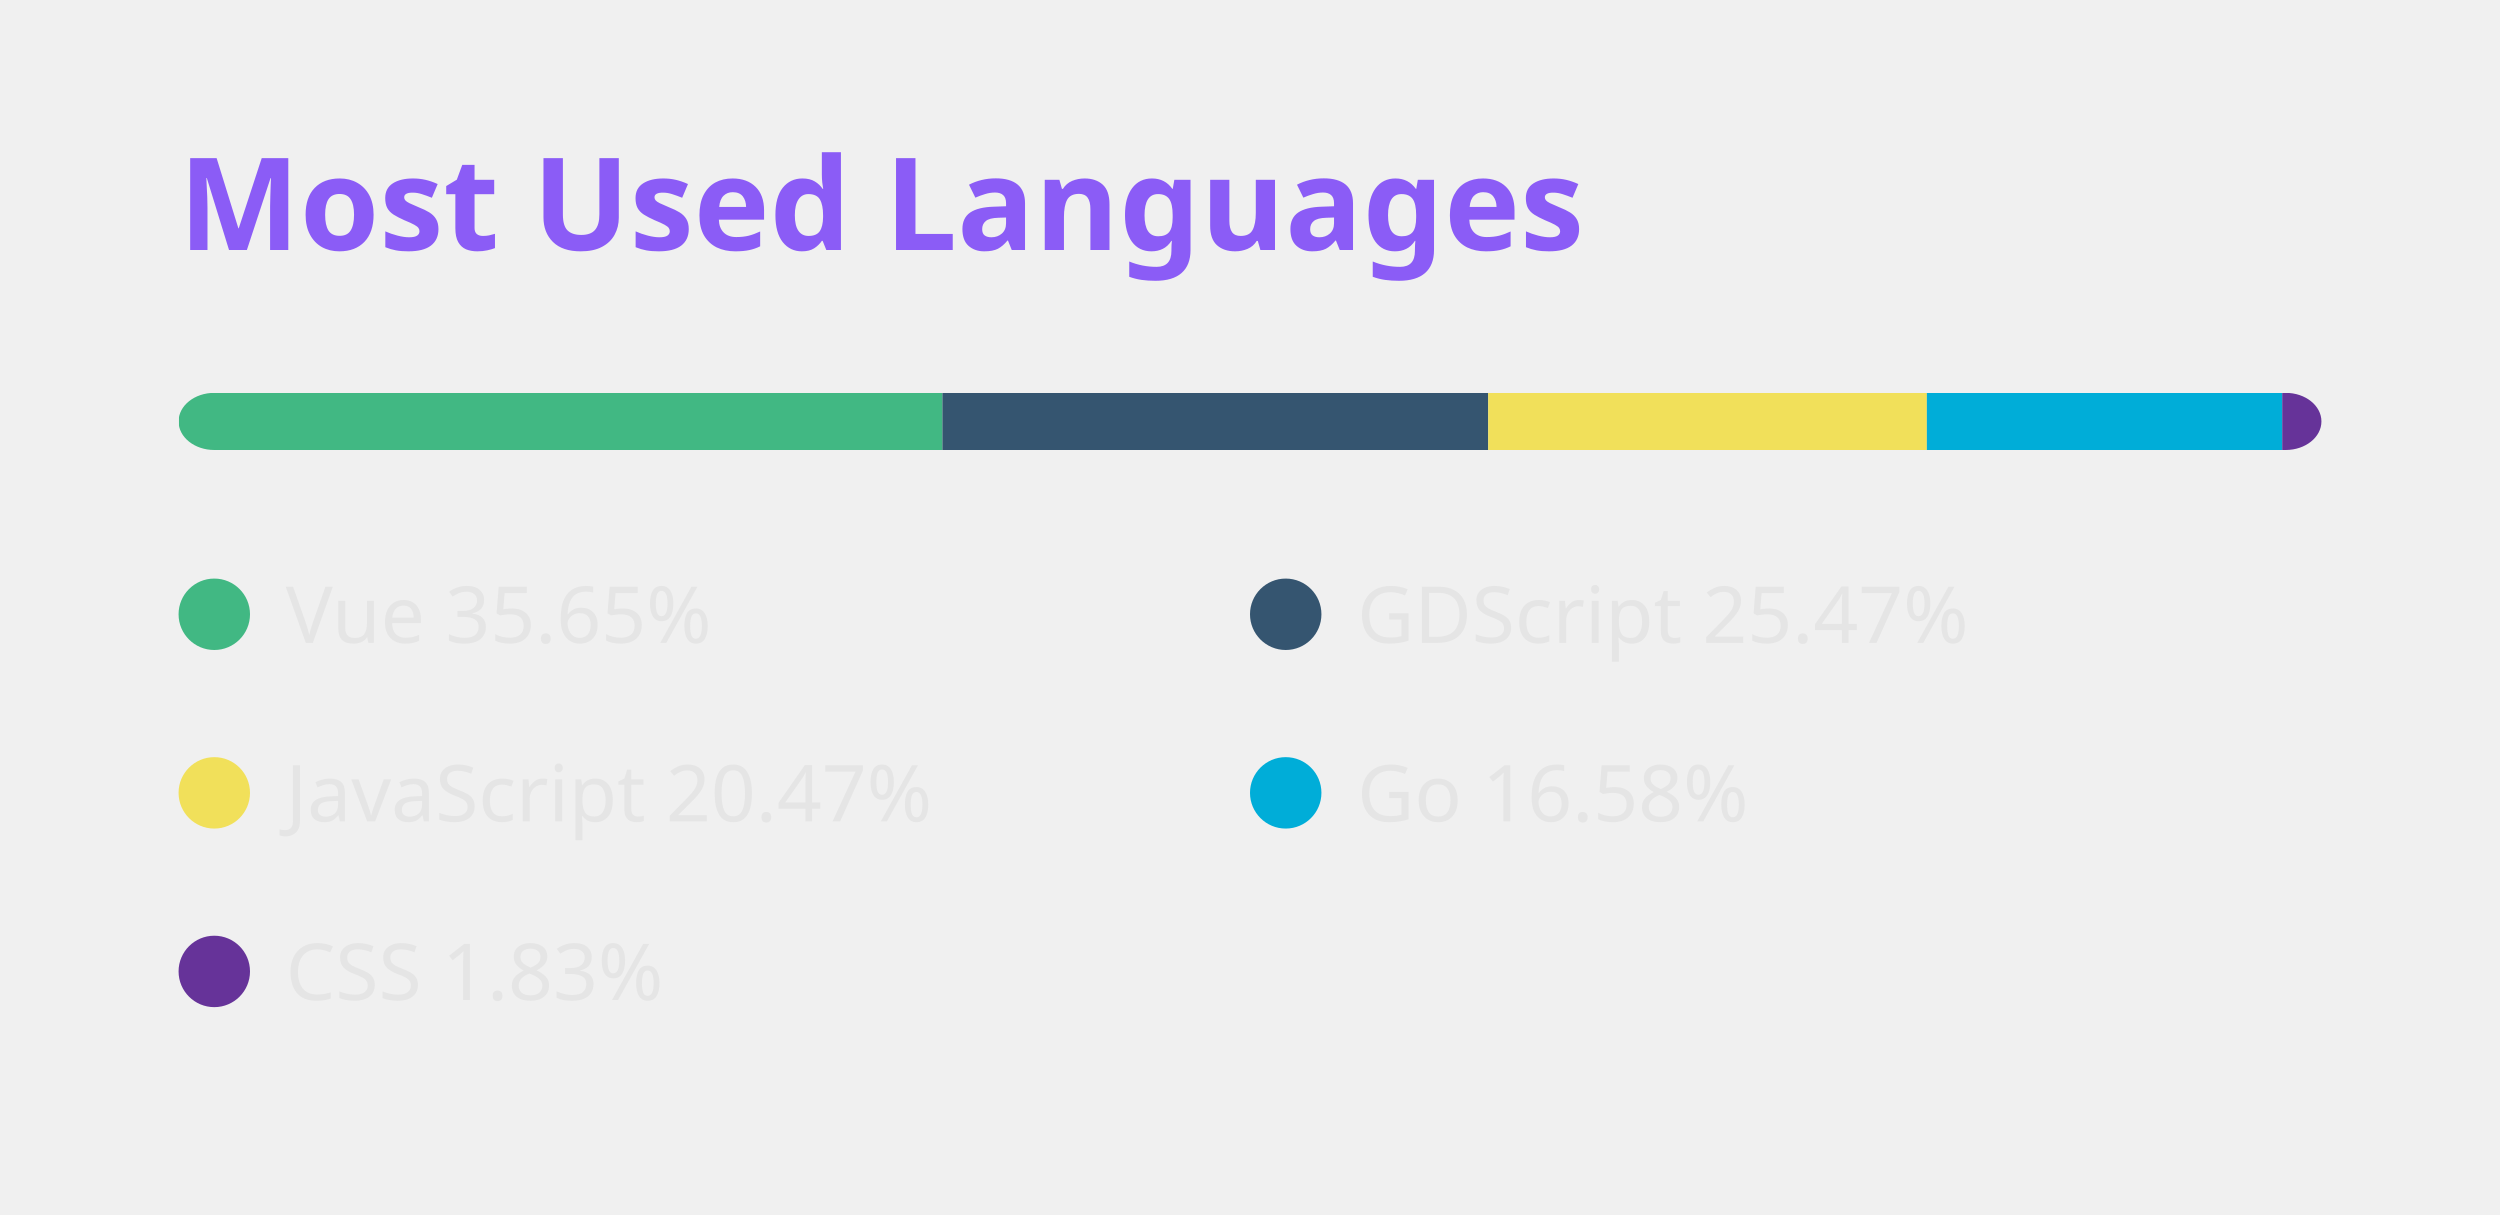
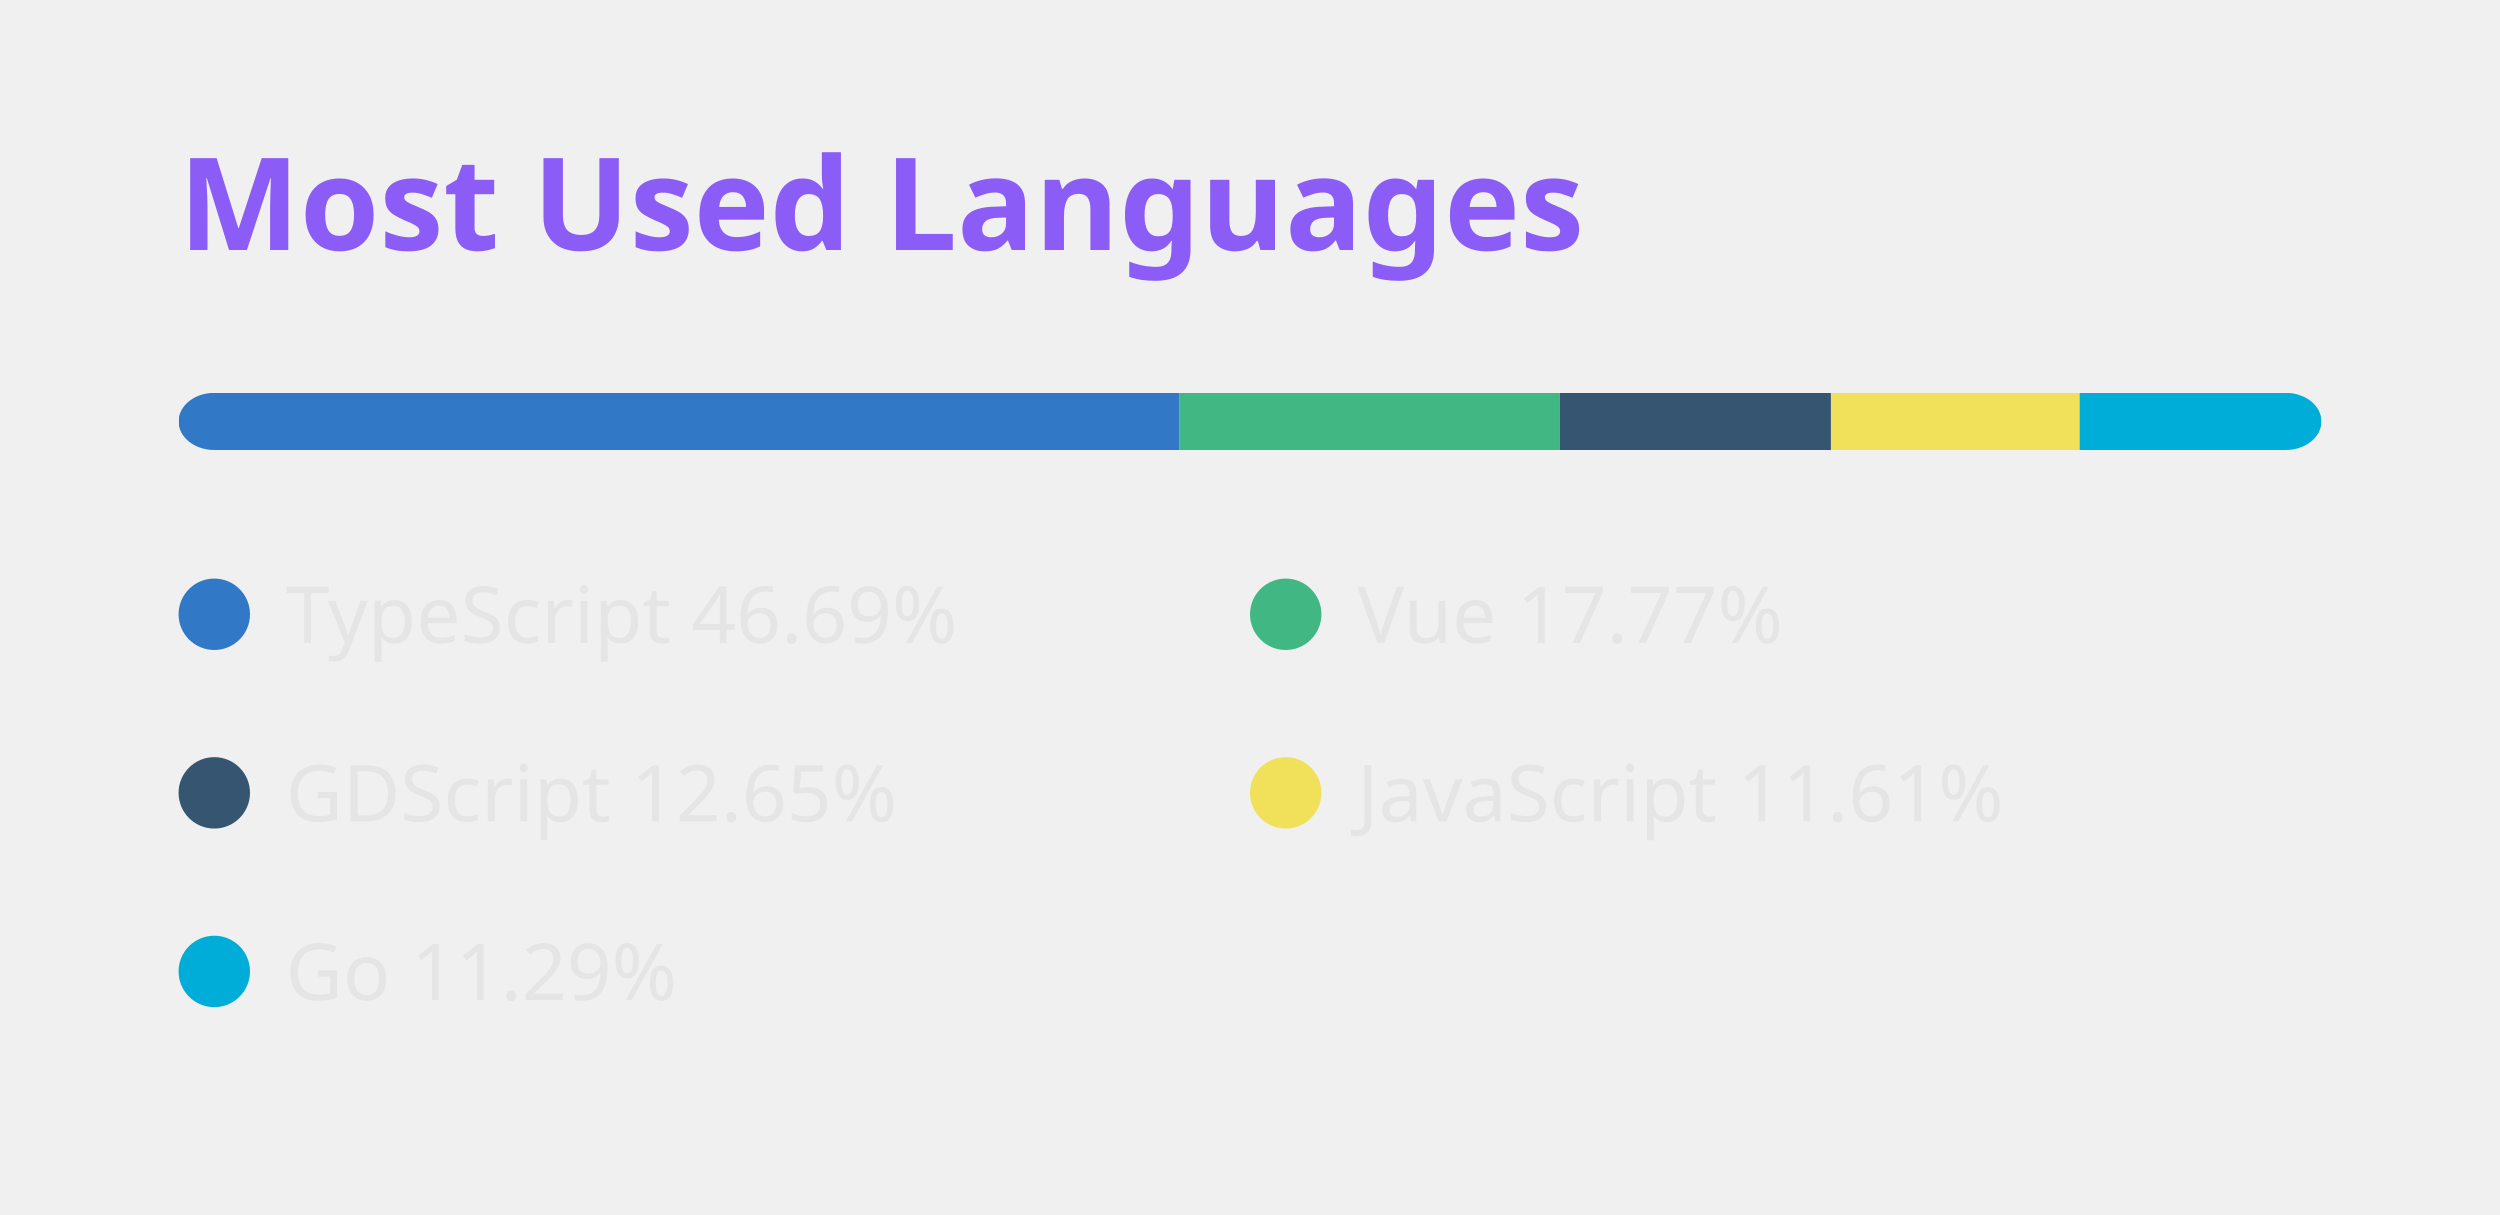
<svg xmlns="http://www.w3.org/2000/svg" width="350" height="170" viewBox="0 0 350 170" fill="none">
  <style>
          .header {
            font: 600 18px 'Segoe UI', Ubuntu, Sans-Serif;
            fill: #8b5cf6;
            animation: fadeInAnimation 0.8s ease-in-out forwards;
          }
          
    .lang-name { font: 400 11px 'Segoe UI', Ubuntu, Sans-Serif; fill: #e5e5e5 }
  

          
        </style>

        undefined

        <rect data-testid="card-bg" x="0.5" y="0.5" rx="4.5" height="99%" stroke="#E4E2E2" width="349" fill="#00000000" stroke-opacity="0" />
  <g data-testid="card-title" transform="translate(25, 35)">
    <g transform="translate(0, 0)">
      <text x="0" y="0" class="header" data-testid="header">Most Used Languages</text>
    </g>
  </g>
  <g data-testid="main-card-body" transform="translate(0, 55)">
    <svg data-testid="lang-items" x="25">
      <mask id="rect-mask">
        <rect x="0" y="0" width="300" height="8" fill="white" rx="5" />
      </mask>
-       <rect mask="url(#rect-mask)" data-testid="lang-progress" x="0" y="0" width="106.94" height="8" fill="#41b883" />
-       <rect mask="url(#rect-mask)" data-testid="lang-progress" x="106.94" y="0" width="76.41" height="8" fill="#355570" />
-       <rect mask="url(#rect-mask)" data-testid="lang-progress" x="183.35" y="0" width="61.41" height="8" fill="#f1e05a" />
-       <rect mask="url(#rect-mask)" data-testid="lang-progress" x="244.76" y="0" width="49.75" height="8" fill="#00ADD8" />
-       <rect mask="url(#rect-mask)" data-testid="lang-progress" x="294.51" y="0" width="15.5" height="8" fill="#663399" />
+       <rect mask="url(#rect-mask)" data-testid="lang-progress" x="0" y="0" width="140.08" height="8" fill="#3178c6" />
+       <rect mask="url(#rect-mask)" data-testid="lang-progress" x="140.08" y="0" width="53.30" height="8" fill="#41b883" />
+       <rect mask="url(#rect-mask)" data-testid="lang-progress" x="193.38" y="0" width="37.95" height="8" fill="#355570" />
+       <rect mask="url(#rect-mask)" data-testid="lang-progress" x="231.33" y="0" width="34.82" height="8" fill="#f1e05a" />
+       <rect mask="url(#rect-mask)" data-testid="lang-progress" x="266.15" y="0" width="33.86" height="8" fill="#00ADD8" />
      <g transform="translate(0, 25)">
-         <circle cx="5" cy="6" r="5" fill="#41b883" />
+         <circle cx="5" cy="6" r="5" fill="#3178c6" />
        <text data-testid="lang-name" x="15" y="10" class="lang-name">
-         Vue 35.65%
+         TypeScript 46.69%
      </text>
      </g>
      <g transform="translate(150, 25)">
-         <circle cx="5" cy="6" r="5" fill="#355570" />
+         <circle cx="5" cy="6" r="5" fill="#41b883" />
        <text data-testid="lang-name" x="15" y="10" class="lang-name">
-         GDScript 25.47%
+         Vue 17.77%
      </text>
      </g>
      <g transform="translate(0, 50)">
-         <circle cx="5" cy="6" r="5" fill="#f1e05a" />
+         <circle cx="5" cy="6" r="5" fill="#355570" />
        <text data-testid="lang-name" x="15" y="10" class="lang-name">
-         JavaScript 20.47%
+         GDScript 12.65%
      </text>
      </g>
      <g transform="translate(150, 50)">
-         <circle cx="5" cy="6" r="5" fill="#00ADD8" />
+         <circle cx="5" cy="6" r="5" fill="#f1e05a" />
        <text data-testid="lang-name" x="15" y="10" class="lang-name">
-         Go 16.58%
+         JavaScript 11.61%
      </text>
      </g>
      <g transform="translate(0, 75)">
-         <circle cx="5" cy="6" r="5" fill="#663399" />
+         <circle cx="5" cy="6" r="5" fill="#00ADD8" />
        <text data-testid="lang-name" x="15" y="10" class="lang-name">
-         CSS 1.83%
+         Go 11.29%
      </text>
      </g>
    </svg>
  </g>
</svg>
